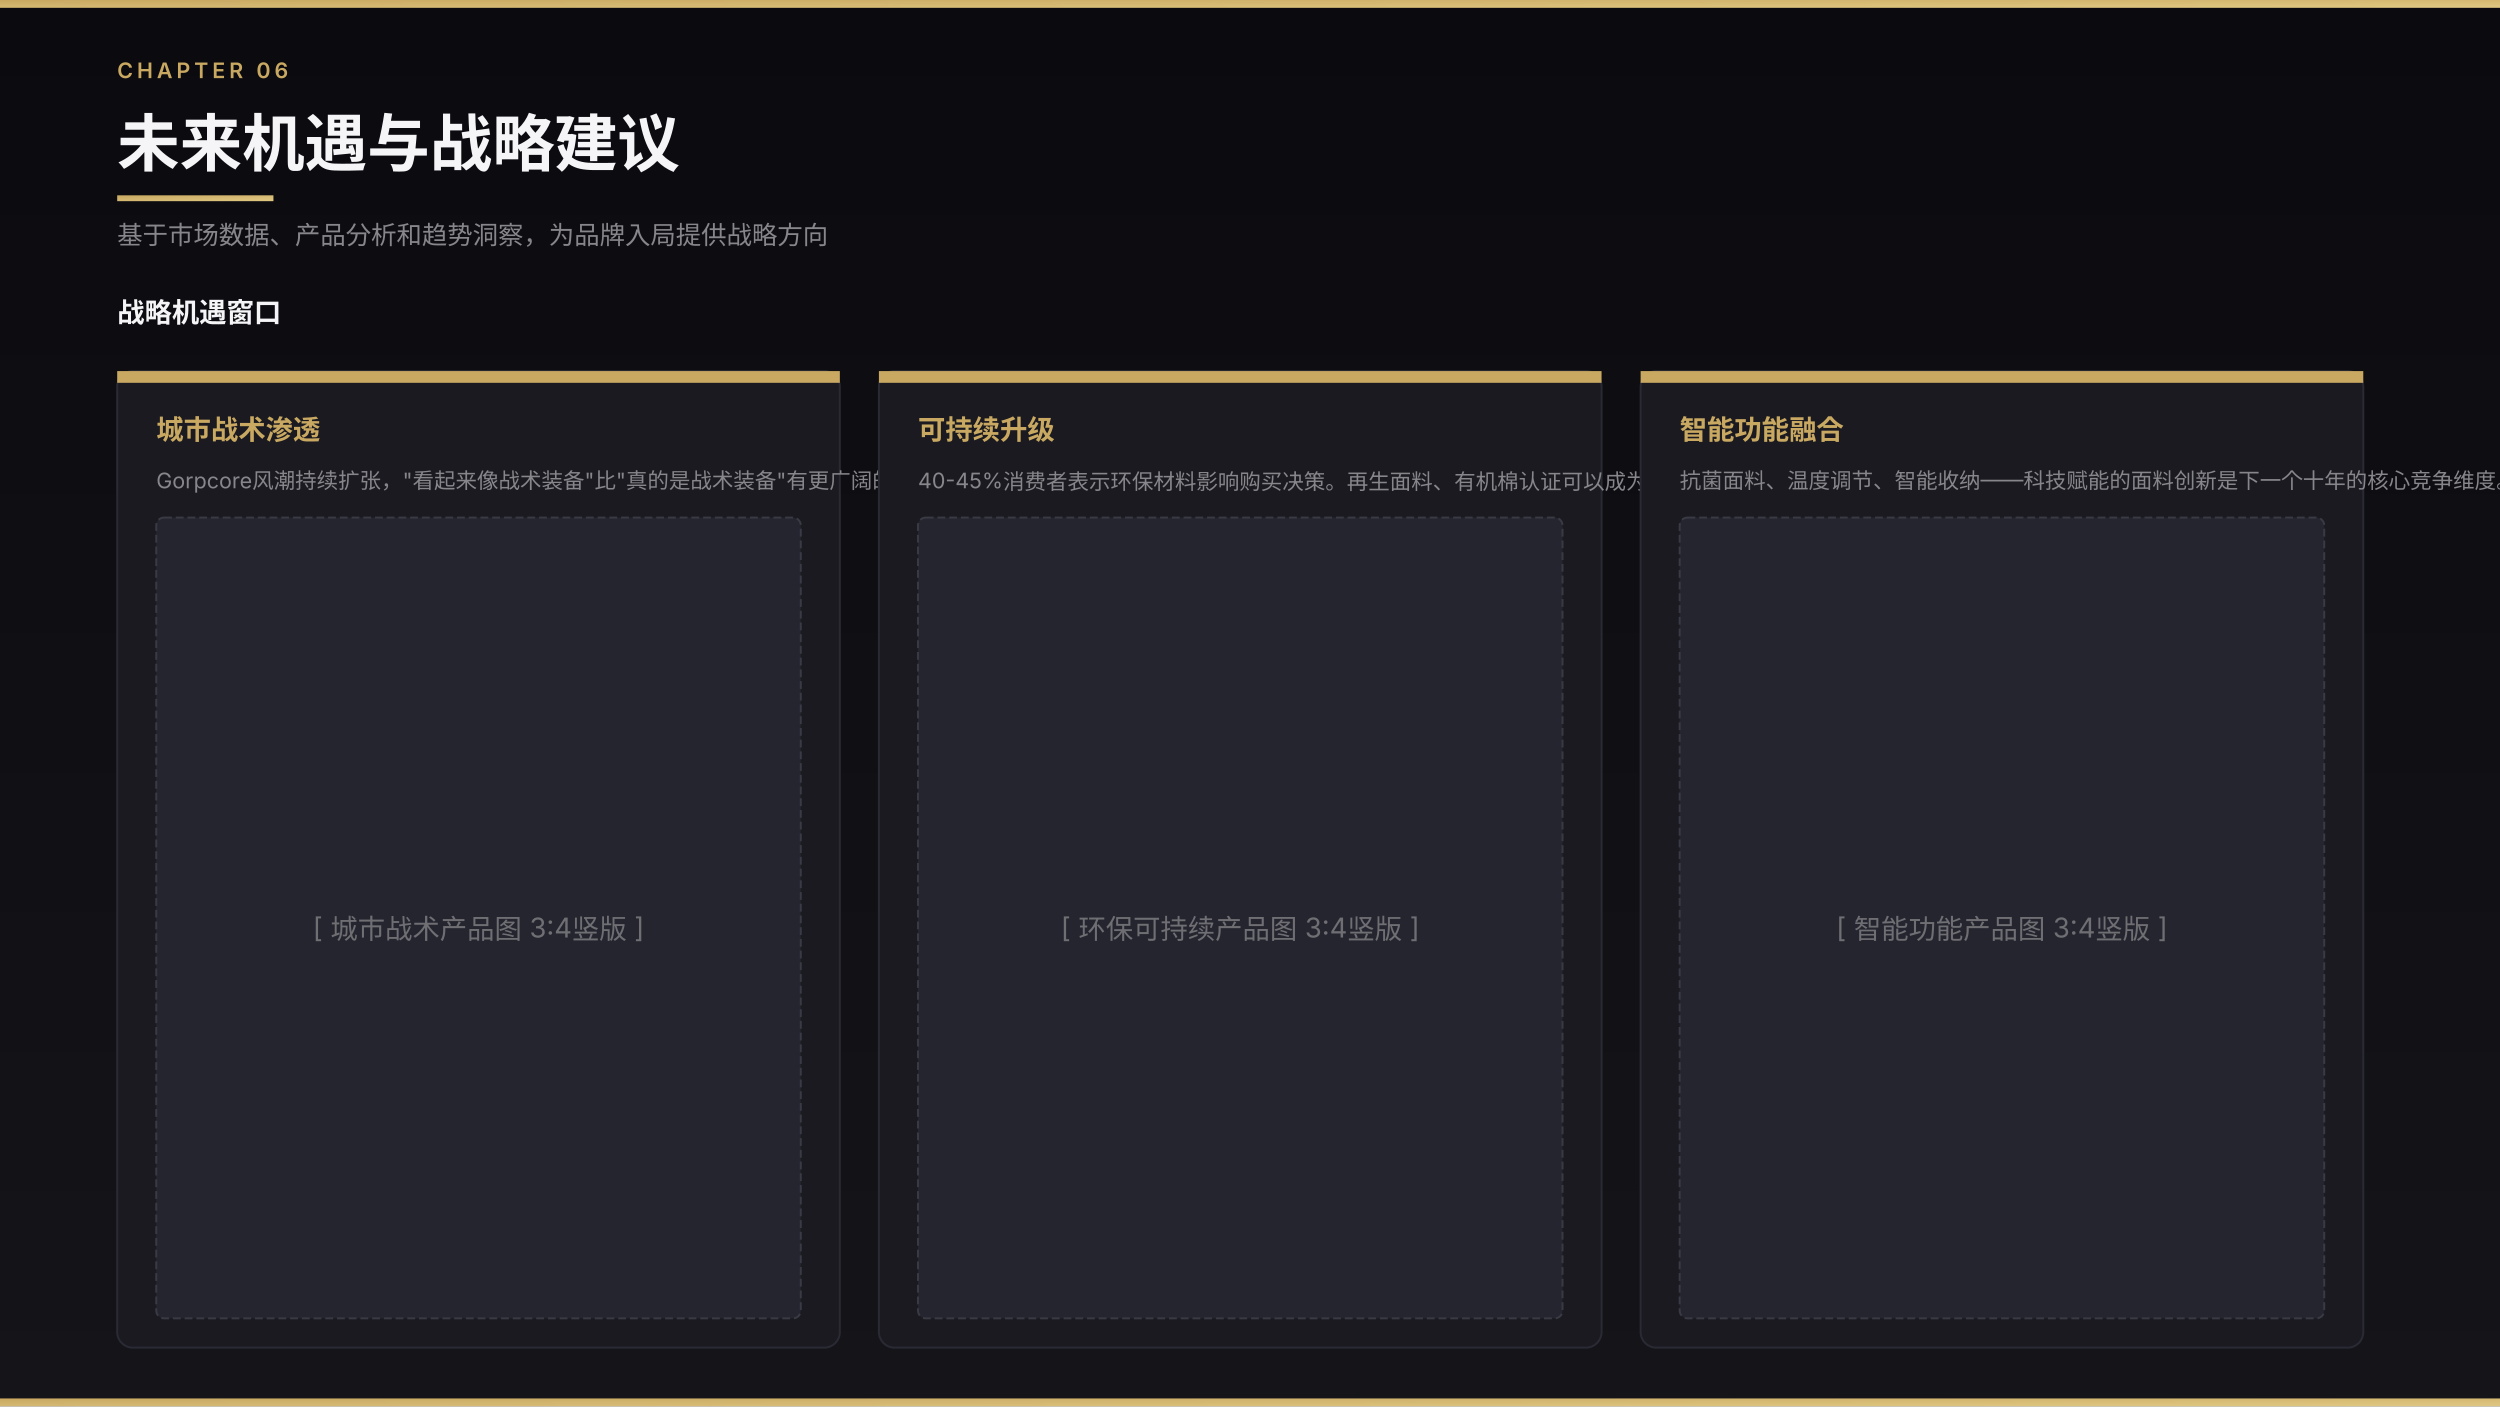
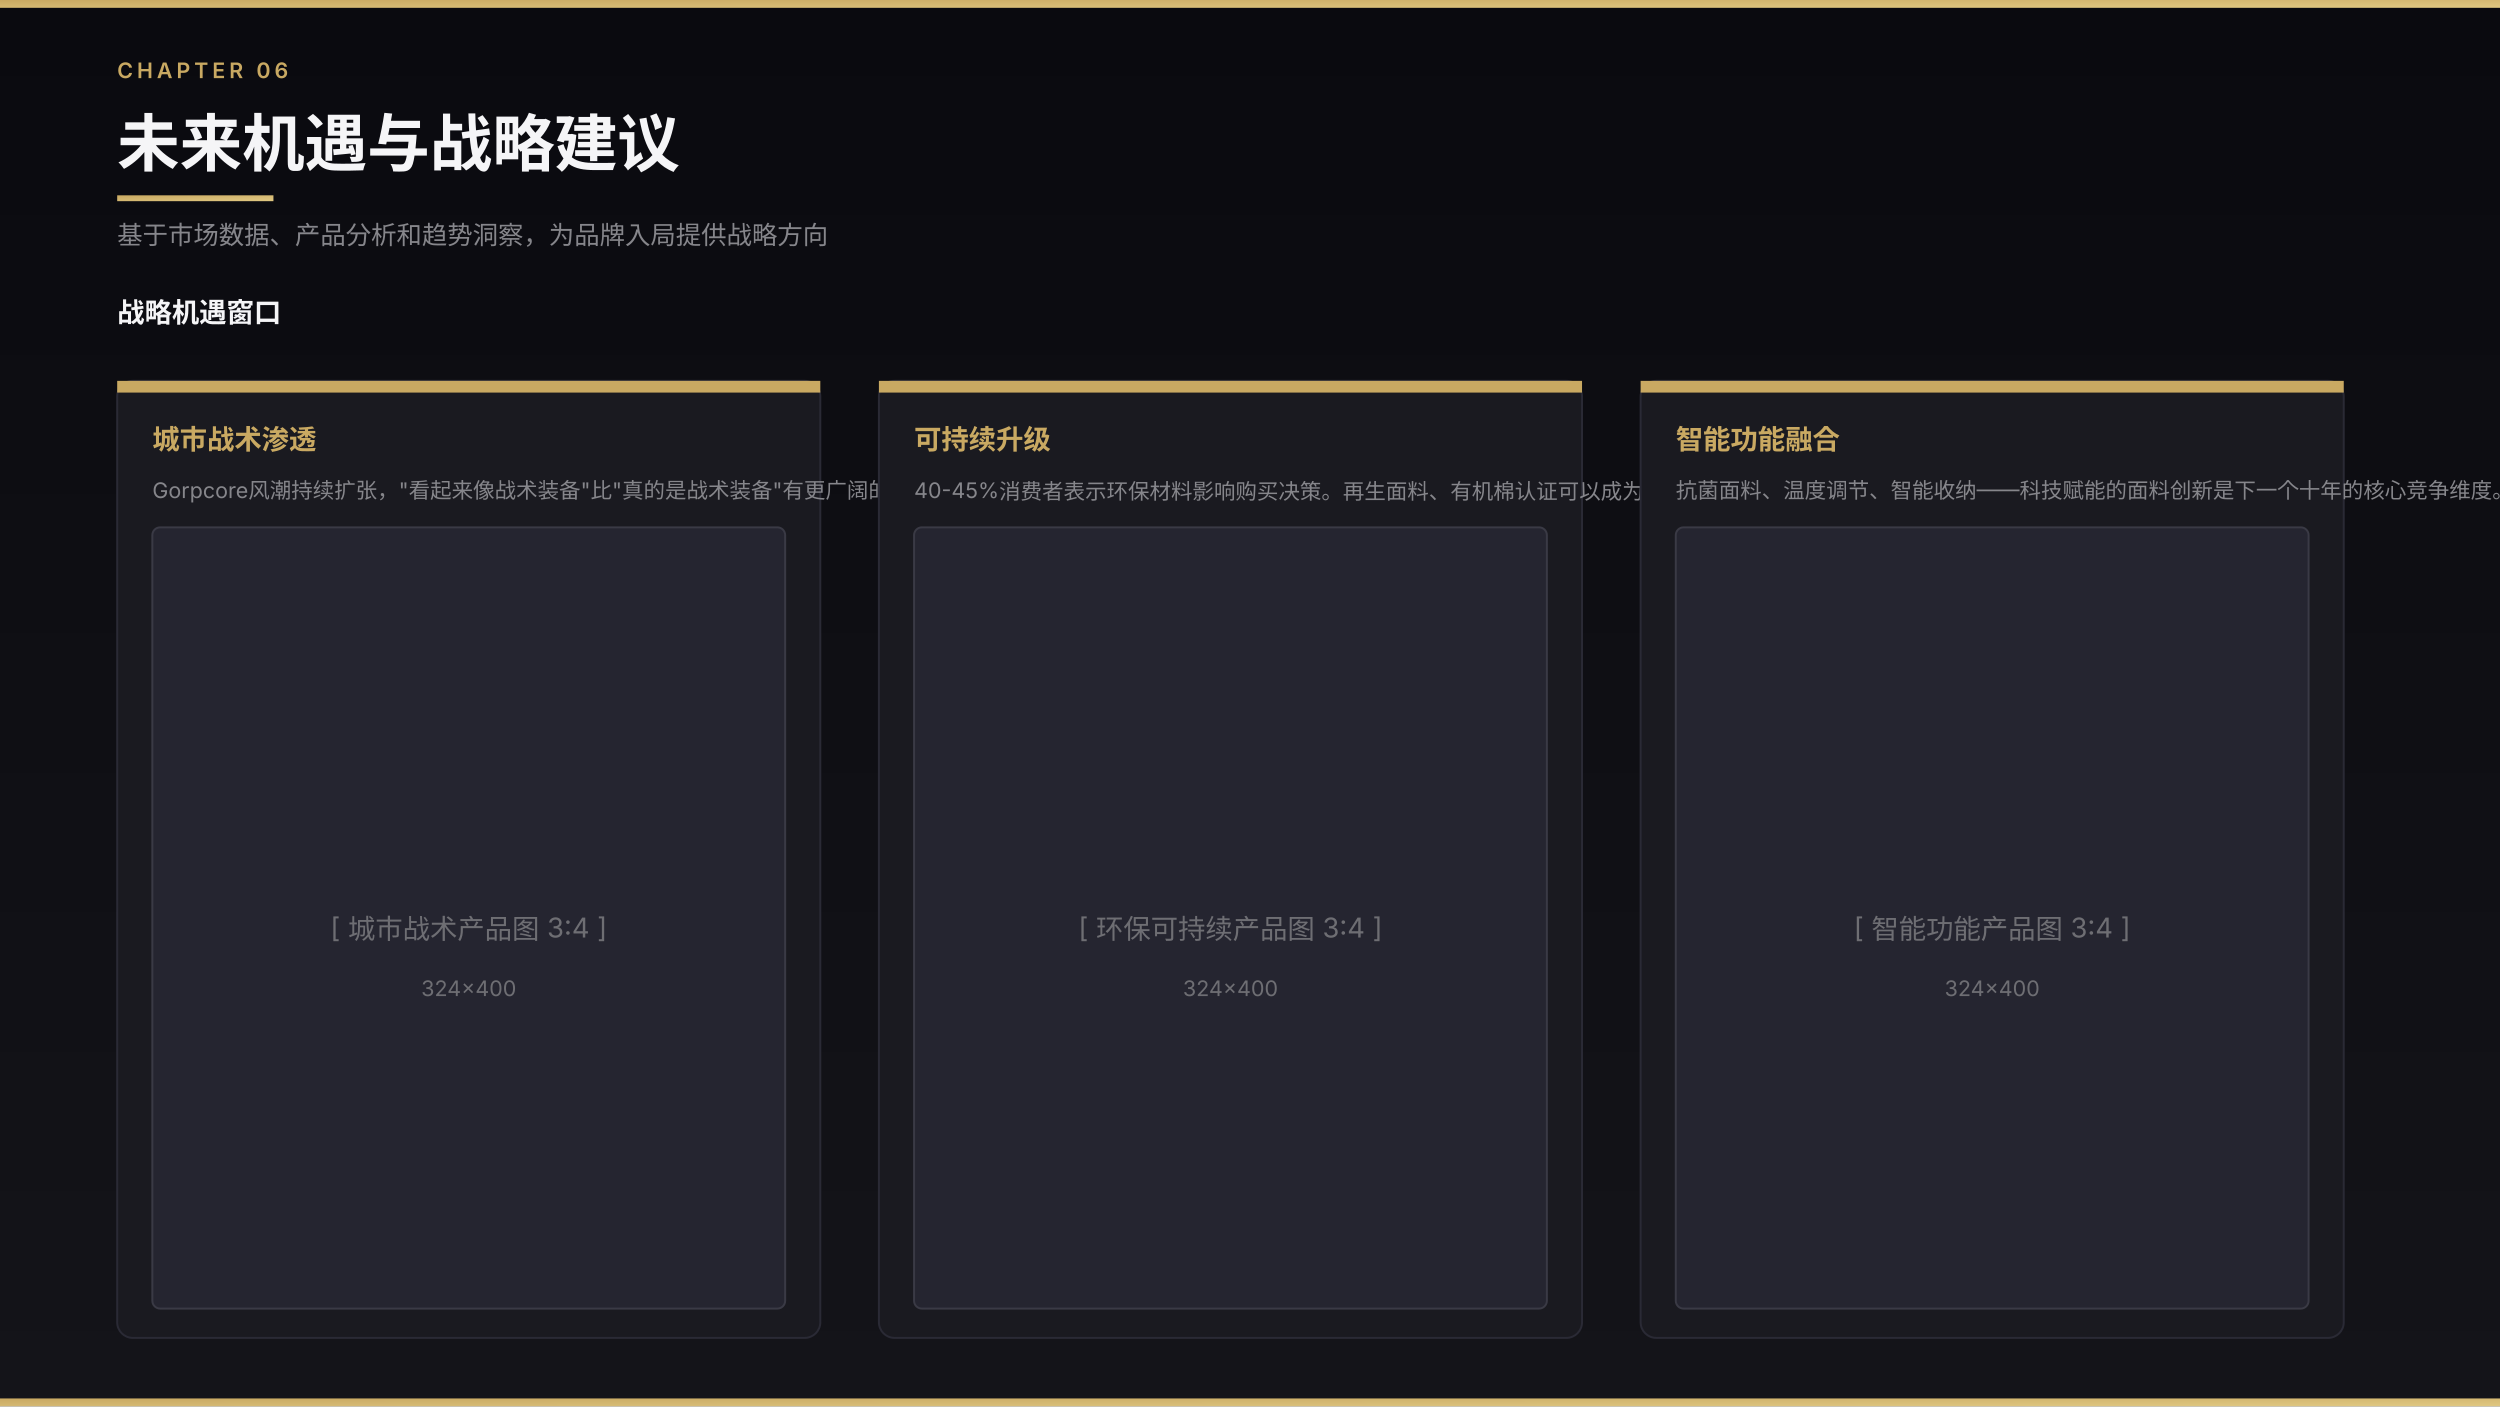
<svg xmlns="http://www.w3.org/2000/svg" viewBox="0 0 1280 720" width="1280" height="720">
  <defs>
    <linearGradient id="bgGradient" x1="0%" y1="0%" x2="0%" y2="100%">
      <stop offset="0%" stop-color="#0a0a0f" />
      <stop offset="100%" stop-color="#141419" />
    </linearGradient>
    <linearGradient id="accentGradient" x1="0%" y1="0%" x2="100%" y2="100%">
      <stop offset="0%" stop-color="#c9a962" />
      <stop offset="100%" stop-color="#e0c882" />
    </linearGradient>
  </defs>
  <rect width="1280" height="720" fill="url(#bgGradient)" />
  <rect x="0" y="0" width="1280" height="4" fill="url(#accentGradient)" />
  <g transform="translate(60, 40)">
    <text fill="#c9a962" font-family="Inter, sans-serif" font-size="11" font-weight="600" letter-spacing="2">CHAPTER 06</text>
  </g>
  <text x="60" y="85" fill="#f5f5f7" font-family="Space Grotesk, Inter, sans-serif" font-size="32" font-weight="700">未来机遇与战略建议</text>
  <rect x="60" y="100" width="80" height="3" fill="url(#accentGradient)" />
  <text x="60" y="125" fill="#86868b" font-family="Inter, sans-serif" font-size="13">基于市场数据、产品分析和趋势洞察，为品牌入局提供战略方向</text>
  <text x="60" y="165" fill="#f5f5f7" font-family="Space Grotesk, sans-serif" font-size="14" font-weight="600">战略机遇窗口</text>
-   <g transform="translate(60, 190)">
+   <g transform="translate(60, 195)">
    <g transform="translate(0, 0)">
-       <rect x="0" y="0" width="370" height="500" rx="8" fill="#1a1a20" stroke="#2a2a35" />
-       <rect x="0" y="0" width="370" height="6" fill="#c9a962" />
-       <text x="20" y="35" fill="#c9a962" font-family="Space Grotesk, sans-serif" font-size="14" font-weight="600">城市战术渗透</text>
-       <text x="20" y="60" fill="#86868b" font-family="Inter, sans-serif" font-size="11">Gorpcore风潮持续扩张，"看起来像战术装备"比"真的是战术装备"有更广阔的市场。城市战术风格溢价空间大。</text>
-       <rect x="20" y="75" width="330" height="410" rx="4" fill="#252530" stroke="#3a3a45" stroke-dasharray="4,2" />
-       <text x="185" y="290" text-anchor="middle" fill="#6e6e73" font-family="Inter, sans-serif" font-size="14">[ 城市战术产品图 3:4竖版 ]</text>
+       <rect x="0" y="0" width="360" height="490" rx="8" fill="#1a1a20" stroke="#2a2a35" />
+       <rect x="0" y="0" width="360" height="6" fill="#c9a962" />
+       <text x="18" y="35" fill="#c9a962" font-family="Space Grotesk, sans-serif" font-size="14" font-weight="600">城市战术渗透</text>
+       <text x="18" y="60" fill="#86868b" font-family="Inter, sans-serif" font-size="11">Gorpcore风潮持续扩张，"看起来像战术装备"比"真的是战术装备"有更广阔的市场。城市战术风格溢价空间大。</text>
+       <rect x="18" y="75" width="324" height="400" rx="4" fill="#252530" stroke="#3a3a45" />
+       <text x="180" y="285" text-anchor="middle" fill="#6e6e73" font-family="Inter, sans-serif" font-size="14">[ 城市战术产品图 3:4 ]</text>
+       <text x="180" y="315" text-anchor="middle" fill="#6e6e73" font-family="Inter, sans-serif" font-size="11">324×400</text>
    </g>
    <g transform="translate(390, 0)">
-       <rect x="0" y="0" width="370" height="500" rx="8" fill="#1a1a20" stroke="#2a2a35" />
-       <rect x="0" y="0" width="370" height="6" fill="#c9a962" />
-       <text x="20" y="35" fill="#c9a962" font-family="Space Grotesk, sans-serif" font-size="14" font-weight="600">可持续升级</text>
-       <text x="20" y="60" fill="#86868b" font-family="Inter, sans-serif" font-size="11">40-45%消费者表示环保材料影响购买决策。再生面料、有机棉认证可以成为差异化切入点。</text>
-       <rect x="20" y="75" width="330" height="410" rx="4" fill="#252530" stroke="#3a3a45" stroke-dasharray="4,2" />
-       <text x="185" y="290" text-anchor="middle" fill="#6e6e73" font-family="Inter, sans-serif" font-size="14">[ 环保可持续产品图 3:4竖版 ]</text>
+       <rect x="0" y="0" width="360" height="490" rx="8" fill="#1a1a20" stroke="#2a2a35" />
+       <rect x="0" y="0" width="360" height="6" fill="#c9a962" />
+       <text x="18" y="35" fill="#c9a962" font-family="Space Grotesk, sans-serif" font-size="14" font-weight="600">可持续升级</text>
+       <text x="18" y="60" fill="#86868b" font-family="Inter, sans-serif" font-size="11">40-45%消费者表示环保材料影响购买决策。再生面料、有机棉认证可以成为差异化切入点。</text>
+       <rect x="18" y="75" width="324" height="400" rx="4" fill="#252530" stroke="#3a3a45" />
+       <text x="180" y="285" text-anchor="middle" fill="#6e6e73" font-family="Inter, sans-serif" font-size="14">[ 环保可持续产品图 3:4 ]</text>
+       <text x="180" y="315" text-anchor="middle" fill="#6e6e73" font-family="Inter, sans-serif" font-size="11">324×400</text>
    </g>
    <g transform="translate(780, 0)">
-       <rect x="0" y="0" width="370" height="500" rx="8" fill="#1a1a20" stroke="#2a2a35" />
-       <rect x="0" y="0" width="370" height="6" fill="#c9a962" />
-       <text x="20" y="35" fill="#c9a962" font-family="Space Grotesk, sans-serif" font-size="14" font-weight="600">智能功能融合</text>
-       <text x="20" y="60" fill="#86868b" font-family="Inter, sans-serif" font-size="11">抗菌面料、温度调节、智能收纳——科技赋能的面料创新是下一个十年的核心竞争维度。</text>
-       <rect x="20" y="75" width="330" height="410" rx="4" fill="#252530" stroke="#3a3a45" stroke-dasharray="4,2" />
-       <text x="185" y="290" text-anchor="middle" fill="#6e6e73" font-family="Inter, sans-serif" font-size="14">[ 智能功能产品图 3:4竖版 ]</text>
+       <rect x="0" y="0" width="360" height="490" rx="8" fill="#1a1a20" stroke="#2a2a35" />
+       <rect x="0" y="0" width="360" height="6" fill="#c9a962" />
+       <text x="18" y="35" fill="#c9a962" font-family="Space Grotesk, sans-serif" font-size="14" font-weight="600">智能功能融合</text>
+       <text x="18" y="60" fill="#86868b" font-family="Inter, sans-serif" font-size="11">抗菌面料、温度调节、智能收纳——科技赋能的面料创新是下一个十年的核心竞争维度。</text>
+       <rect x="18" y="75" width="324" height="400" rx="4" fill="#252530" stroke="#3a3a45" />
+       <text x="180" y="285" text-anchor="middle" fill="#6e6e73" font-family="Inter, sans-serif" font-size="14">[ 智能功能产品图 3:4 ]</text>
+       <text x="180" y="315" text-anchor="middle" fill="#6e6e73" font-family="Inter, sans-serif" font-size="11">324×400</text>
    </g>
  </g>
  <rect x="0" y="716" width="1280" height="4" fill="url(#accentGradient)" />
</svg>
